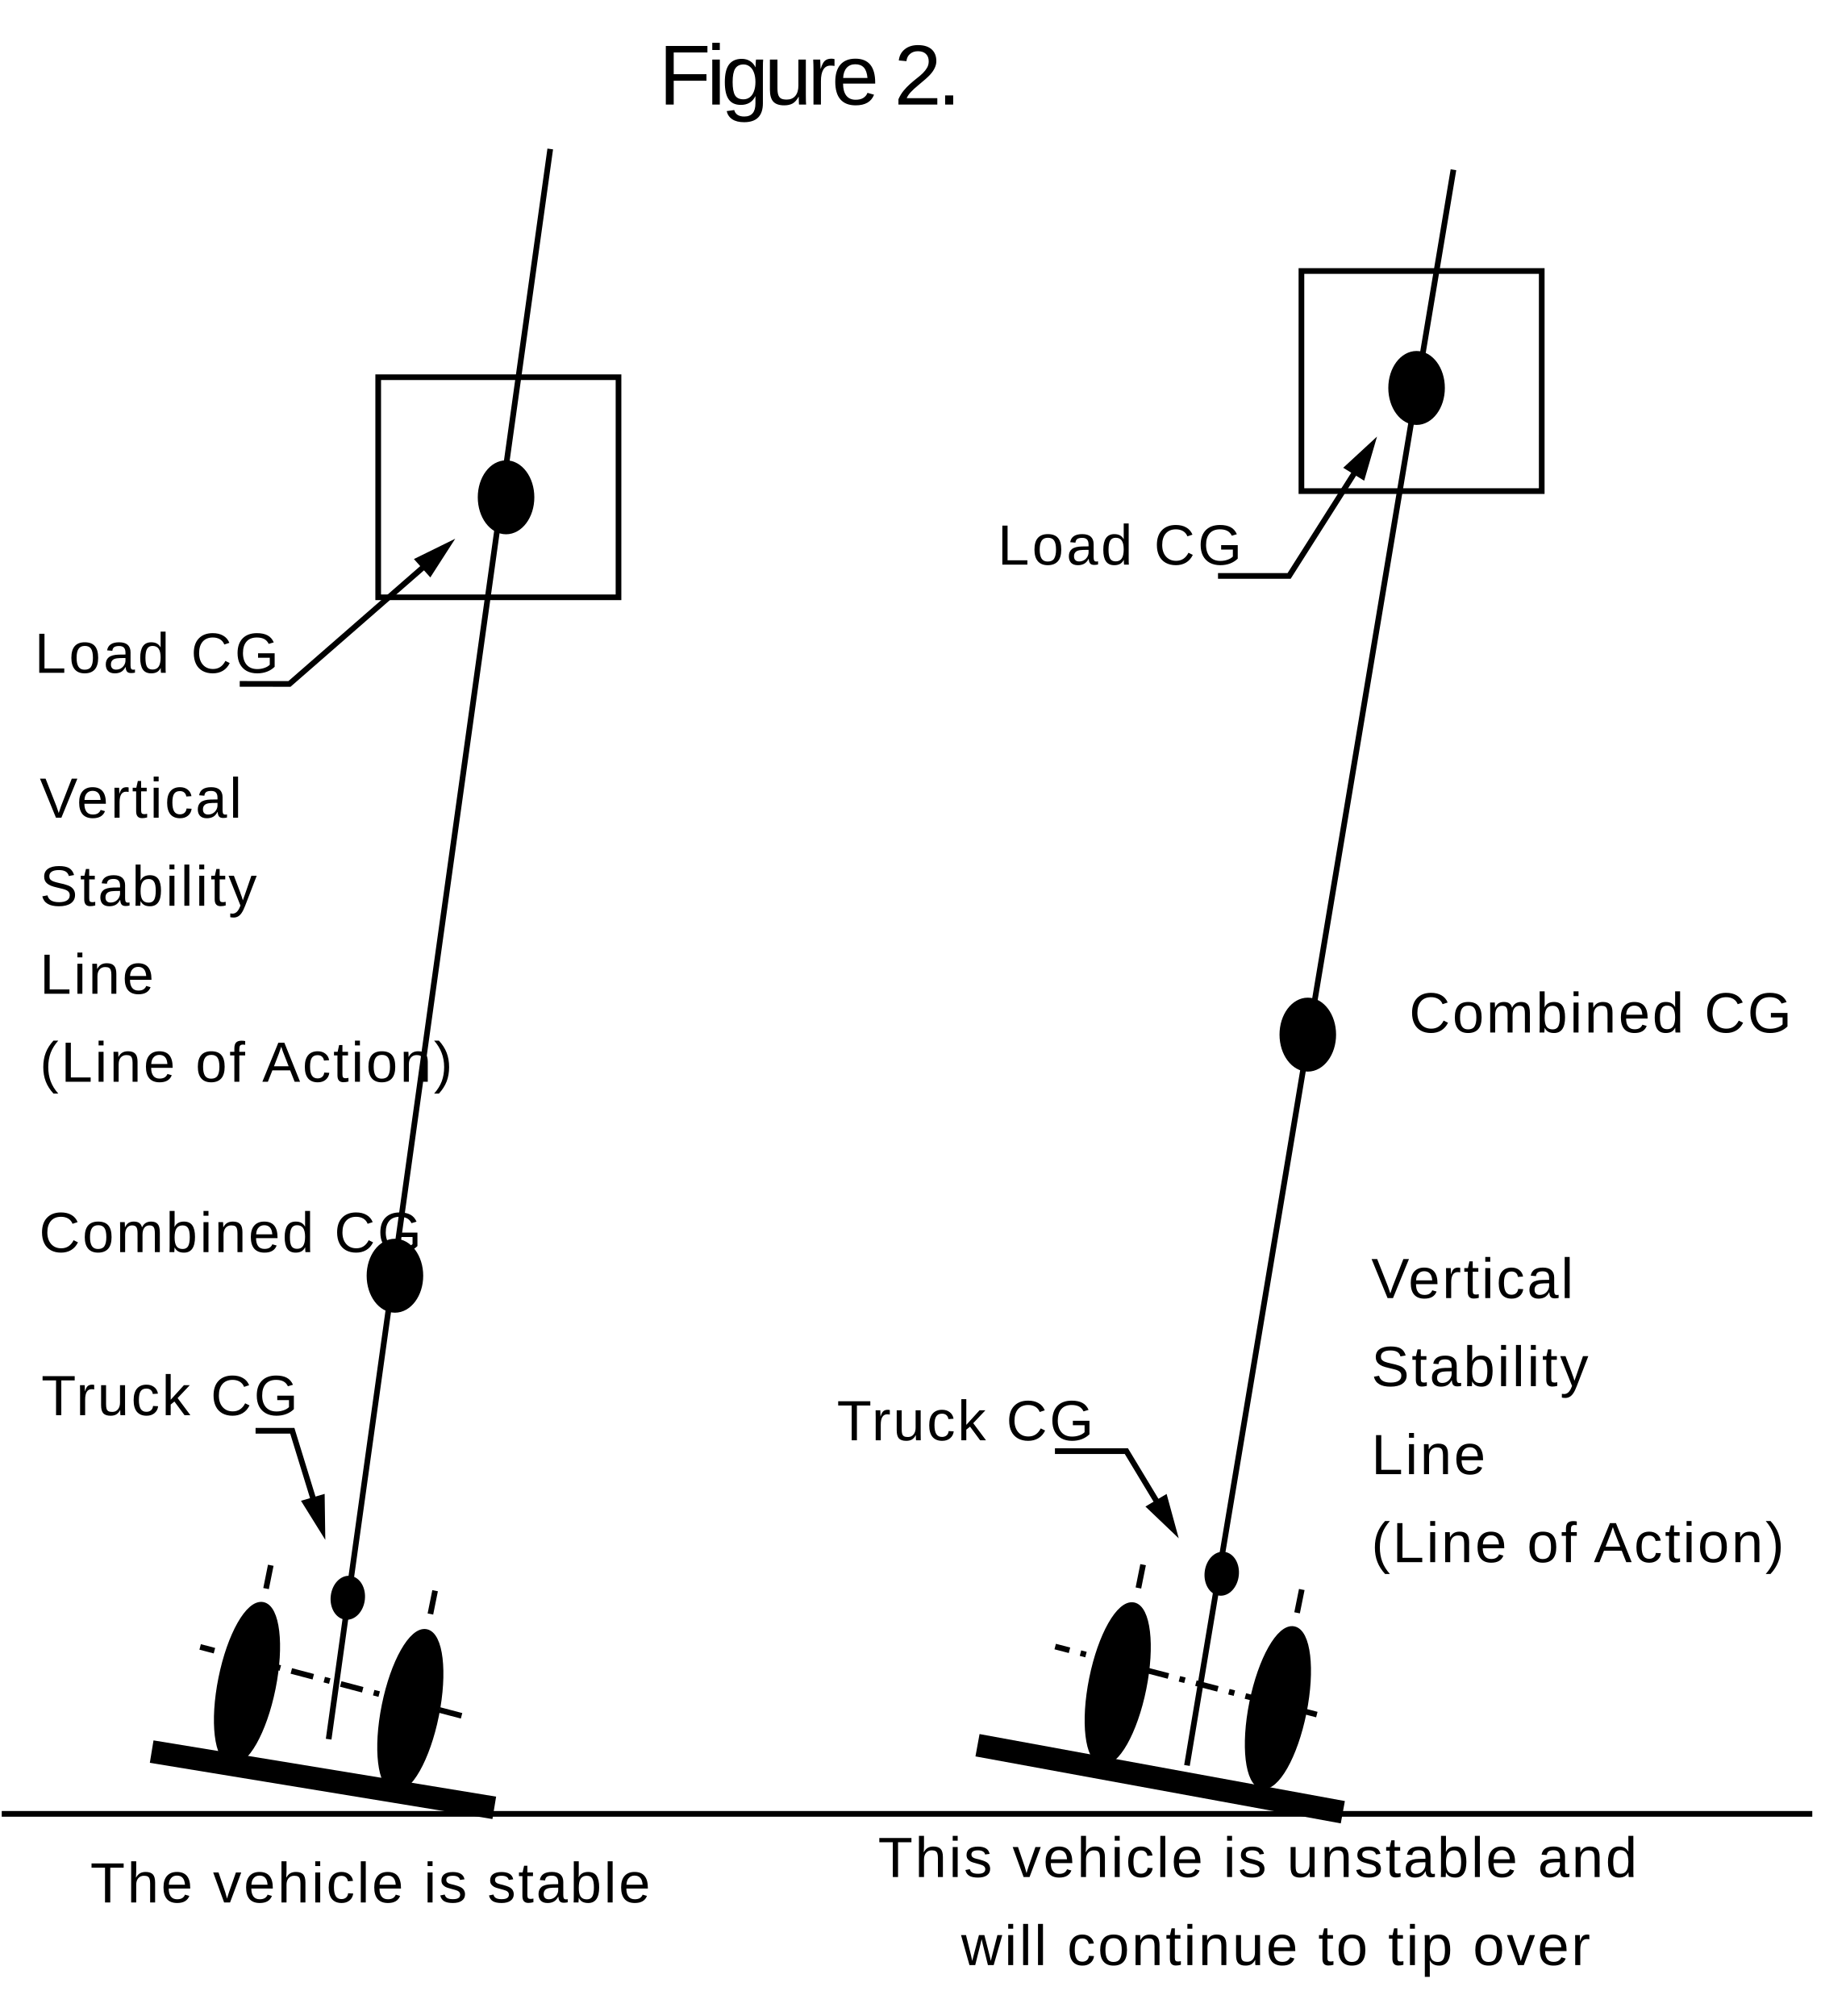
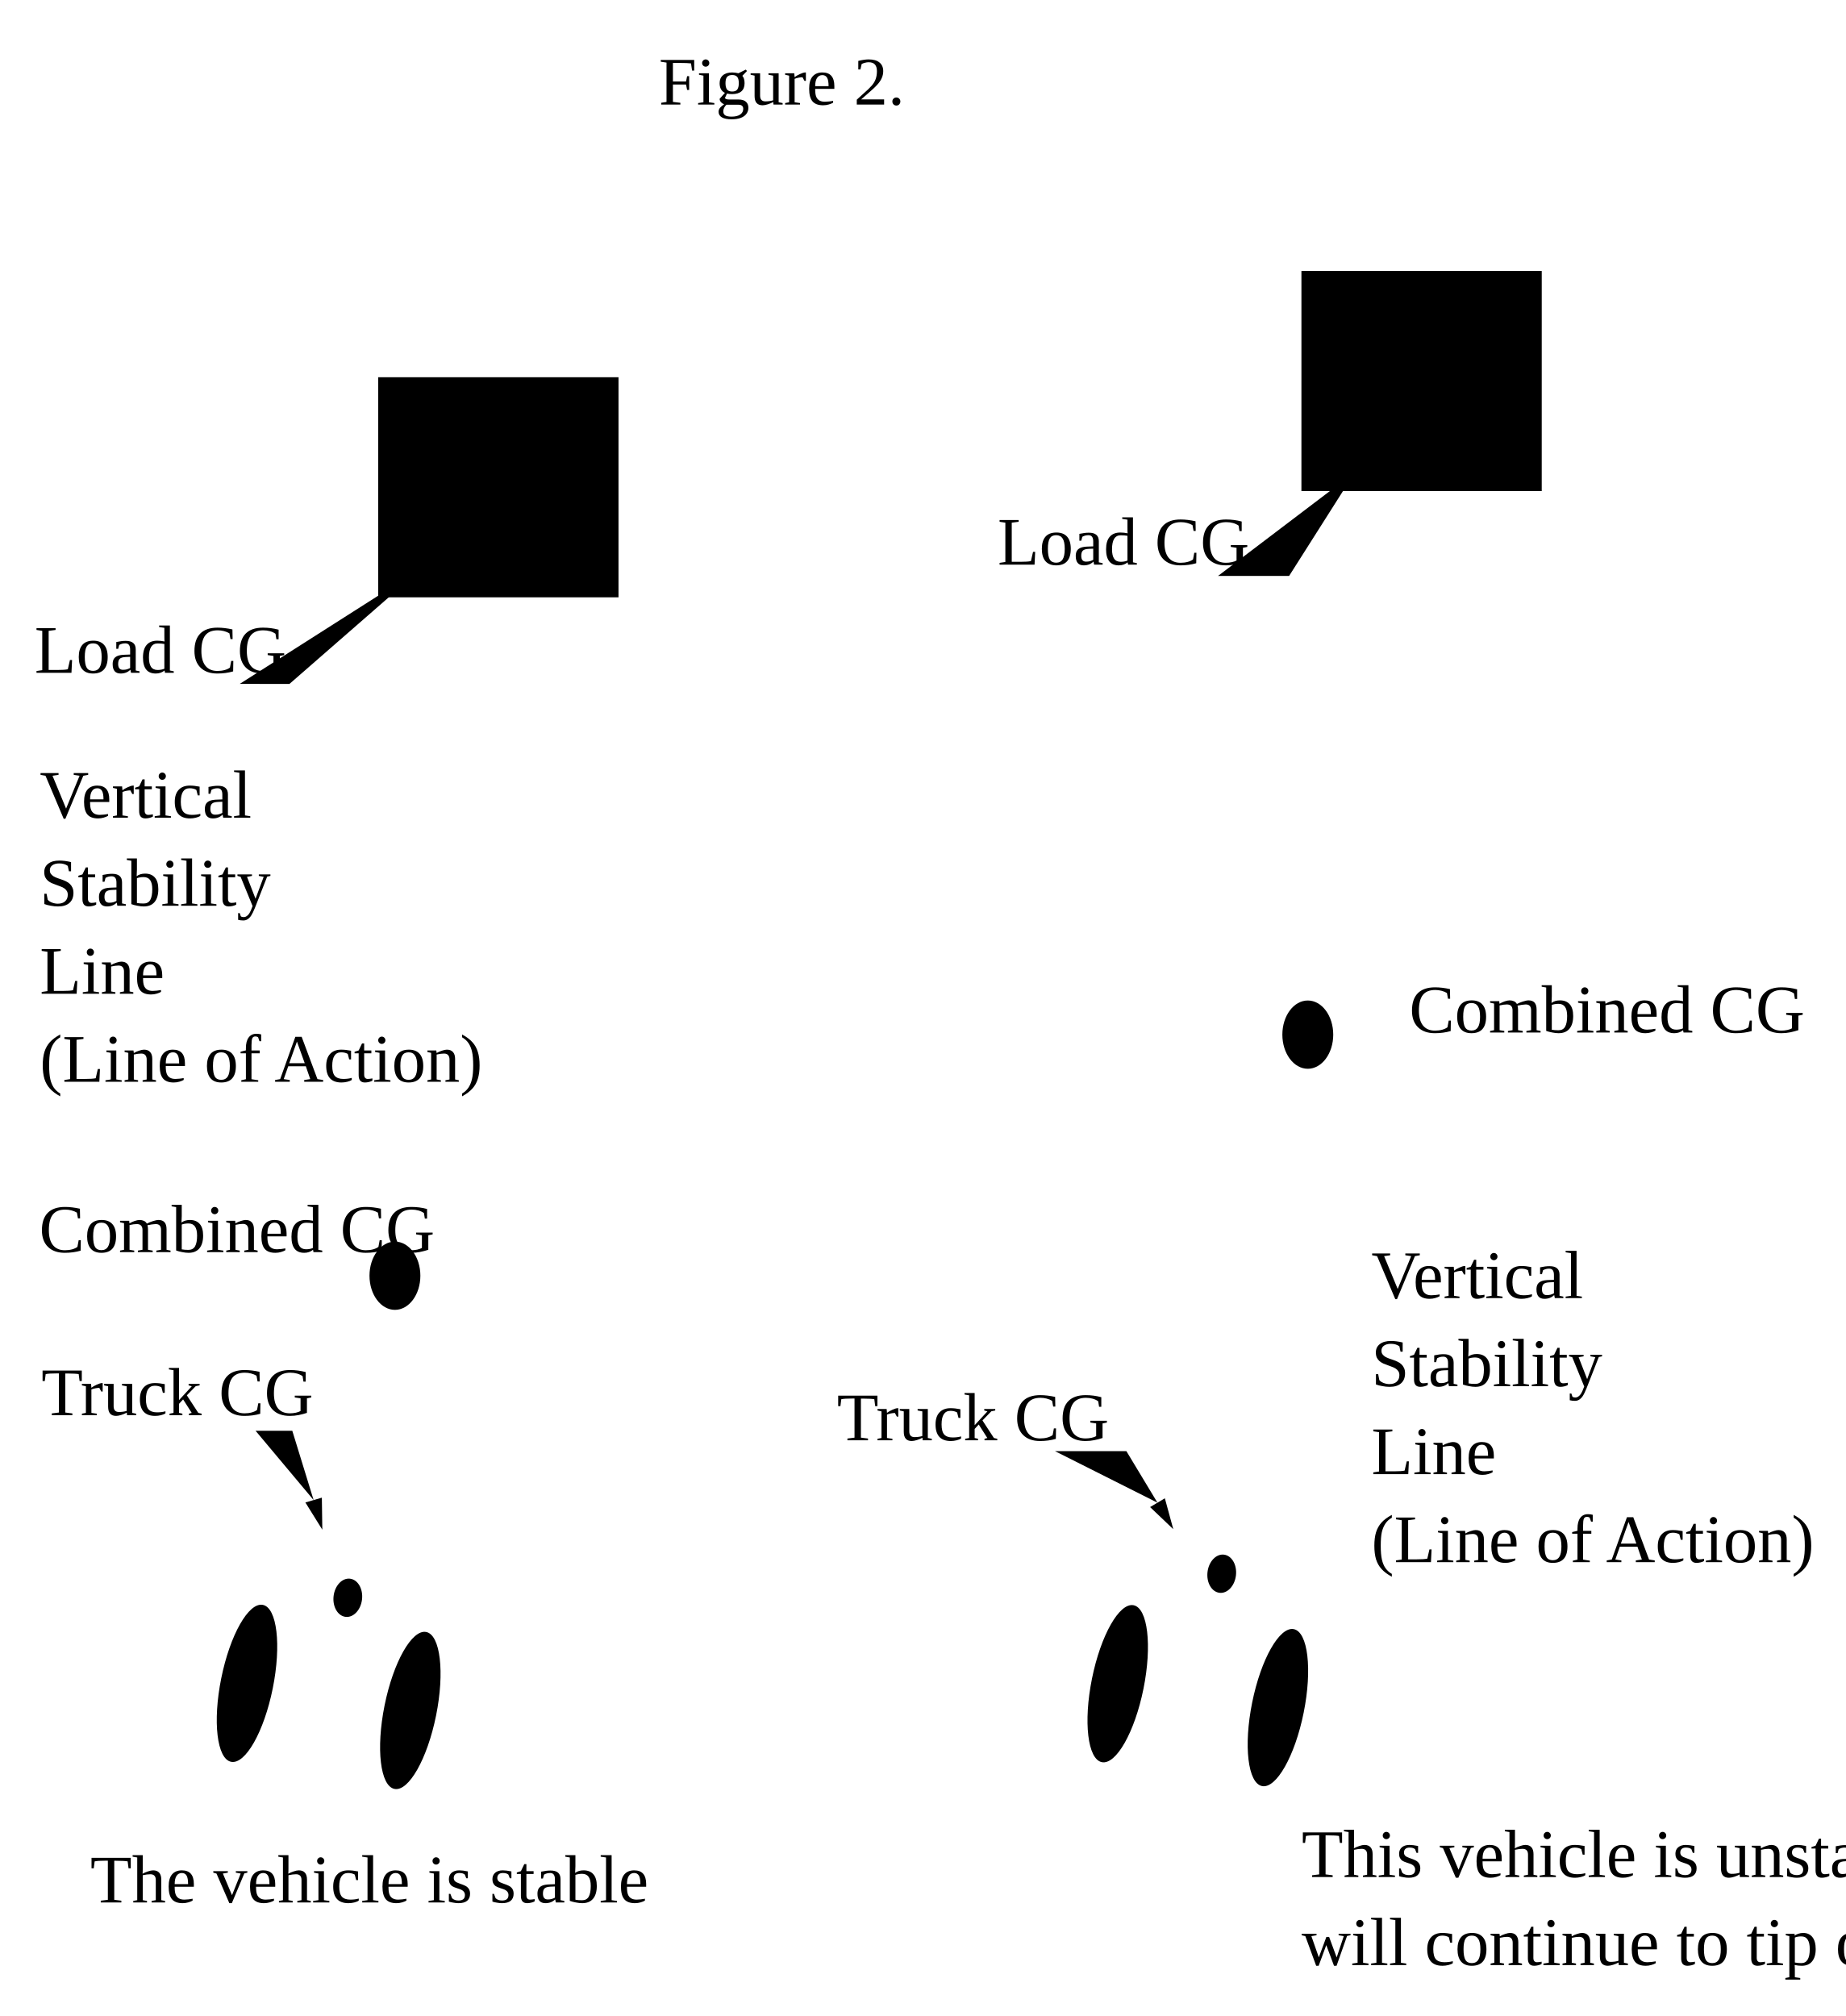
<svg xmlns="http://www.w3.org/2000/svg" id="svg15675" version="1.1" width="325" height="355" viewBox="0 0 325 355">
  <defs id="defs15679" />
-   <path style="fill:none;stroke:#000000;stroke-width:1;stroke-linecap:butt;stroke-linejoin:miter;stroke-miterlimit:4;stroke-dasharray:none;stroke-opacity:1" d="m 255.918,29.894 -46.922,280.986" id="path14359-1-7-5-3-0-73-1-9-0-5-9" />
-   <path style="fill:none;stroke:#000000;stroke-width:1;stroke-linecap:butt;stroke-linejoin:miter;stroke-miterlimit:4;stroke-dasharray:none;stroke-opacity:1" d="M 319.102,319.407 0.305,319.405" id="path14359-1-7-5-3-0-73-1-9" />
-   <path style="fill:none;stroke:#000000;stroke-width:4;stroke-linecap:butt;stroke-linejoin:miter;stroke-miterlimit:4;stroke-dasharray:none;stroke-opacity:1" d="m 26.706,308.443 60.325,9.902" id="path14359-1-7-5-3-0-73-1-9-8" />
-   <path style="fill:none;stroke:#000000;stroke-width:1;stroke-linecap:butt;stroke-linejoin:miter;stroke-miterlimit:4;stroke-dasharray:none;stroke-opacity:1" d="M 96.884,26.233 57.869,306.254" id="path14359-1-7-5-3-0-73-1-9-6" />
-   <path style="fill:none;stroke:#000000;stroke-width:1;stroke-linecap:butt;stroke-linejoin:miter;stroke-miterlimit:4;stroke-dasharray:4, 2, 1, 2;stroke-dashoffset:1.4;stroke-opacity:1" d="m 35.242,290.009 46.436,12.237" id="path14359-1-7-5-3-0-73-1-9-87" />
-   <path style="fill:none;stroke:#000000;stroke-width:1;stroke-linecap:butt;stroke-linejoin:miter;stroke-miterlimit:4;stroke-dasharray:none;stroke-opacity:1" d="m 108.906,66.424 -0.002,38.756 -42.313,0 0.002,-38.756 z" id="path14359-1-7-5-3-0-73-1-9-7" />
-   <path style="color:#000000;display:inline;overflow:visible;visibility:visible;fill:#000000;fill-rule:evenodd;stroke:#000000;stroke-width:1;stroke-linecap:butt;stroke-linejoin:miter;stroke-miterlimit:4;stroke-dasharray:none;stroke-dashoffset:0;stroke-opacity:1;marker:none;enable-background:accumulate;fill-opacity:1" d="m 93.583,87.571 a 4.479,6.011 0 0 1 -4.479,6.011 4.479,6.011 0 0 1 -4.479,-6.011 4.479,6.011 0 0 1 4.479,-6.011 4.479,6.011 0 0 1 4.479,6.011 z" id="path16302" />
-   <path style="color:#000000;display:inline;overflow:visible;visibility:visible;fill:#000000;fill-opacity:1;fill-rule:evenodd;stroke:#000000;stroke-width:1;stroke-linecap:butt;stroke-linejoin:miter;stroke-miterlimit:4;stroke-dasharray:none;stroke-dashoffset:0;stroke-opacity:1;marker:none;enable-background:accumulate" d="m 74.017,224.644 c -10e-7,3.32 -2.005,6.011 -4.479,6.011 -2.474,0 -4.479,-2.691 -4.479,-6.011 -3e-6,-3.32 2.005,-6.011 4.479,-6.011 2.474,0 4.479,2.691 4.479,6.011 z" id="path16302-9" />
-   <path style="color:#000000;display:inline;overflow:visible;visibility:visible;fill:#000000;fill-opacity:1;fill-rule:evenodd;stroke:#000000;stroke-width:1;stroke-linecap:butt;stroke-linejoin:miter;stroke-miterlimit:4;stroke-dasharray:none;stroke-dashoffset:0;stroke-opacity:1;marker:none;enable-background:accumulate" d="m 63.744,281.641 a 2.52,3.383 6.53 0 1 -2.889,3.074 2.52,3.383 6.53 0 1 -2.119,-3.647 2.52,3.383 6.53 0 1 2.889,-3.074 2.52,3.383 6.53 0 1 2.119,3.647 z" id="path16302-5" />
-   <path transform="matrix(0.9811702,0.1931452,-0.1978569,0.9802309,0,0)" style="color:#000000;display:inline;overflow:visible;visibility:visible;fill:#000000;fill-opacity:1;fill-rule:evenodd;stroke:#000000;stroke-width:1;stroke-linecap:butt;stroke-linejoin:miter;stroke-miterlimit:4;stroke-dasharray:none;stroke-dashoffset:0;stroke-opacity:1;marker:none;enable-background:accumulate" d="m 135.037,281.573 a 4.621,14.096 0 0 1 -4.621,14.096 4.621,14.096 0 0 1 -4.621,-14.096 4.621,14.096 0 0 1 4.621,-14.096 4.621,14.096 0 0 1 4.621,14.096 z" id="path16332" />
-   <path transform="matrix(0.9811702,0.1931452,-0.1978569,0.9802309,0,0)" style="color:#000000;display:inline;overflow:visible;visibility:visible;fill:#000000;fill-opacity:1;fill-rule:evenodd;stroke:#000000;stroke-width:1;stroke-linecap:butt;stroke-linejoin:miter;stroke-miterlimit:4;stroke-dasharray:none;stroke-dashoffset:0;stroke-opacity:1;marker:none;enable-background:accumulate" d="m 105.902,282.444 a 4.621,14.096 0 0 1 -4.621,14.096 4.621,14.096 0 0 1 -4.621,-14.096 4.621,14.096 0 0 1 4.621,-14.096 4.621,14.096 0 0 1 4.621,14.096 z" id="path16332-1" />
-   <path style="fill:none;stroke:#000000;stroke-width:1;stroke-linecap:butt;stroke-linejoin:miter;stroke-miterlimit:4;stroke-dasharray:none;stroke-opacity:1" d="m 76.611,280.109 -0.827,4.105" id="path14359-1-7-5-3-0-73-1-9-0" />
-   <path style="fill:none;stroke:#000000;stroke-width:1;stroke-linecap:butt;stroke-linejoin:miter;stroke-miterlimit:4;stroke-dasharray:none;stroke-opacity:1" d="m 47.676,275.63 -0.827,4.105" id="path14359-1-7-5-3-0-73-1-9-0-3" />
-   <path style="color:#000000;display:inline;overflow:visible;visibility:visible;fill:#000000;fill-opacity:1;fill-rule:evenodd;stroke:#000000;stroke-width:1;stroke-linecap:butt;stroke-linejoin:miter;stroke-miterlimit:4;stroke-dasharray:none;stroke-dashoffset:0;stroke-opacity:1;marker:none;enable-background:accumulate" d="m 253.906,68.316 a 4.479,6.011 0 0 1 -4.479,6.011 4.479,6.011 0 0 1 -4.479,-6.011 4.479,6.011 0 0 1 4.479,-6.011 4.479,6.011 0 0 1 4.479,6.011 z" id="path16302-6" />
-   <path style="color:#000000;display:inline;overflow:visible;visibility:visible;fill:#000000;fill-opacity:1;fill-rule:evenodd;stroke:#000000;stroke-width:1;stroke-linecap:butt;stroke-linejoin:miter;stroke-miterlimit:4;stroke-dasharray:none;stroke-dashoffset:0;stroke-opacity:1;marker:none;enable-background:accumulate" d="m 234.752,182.19 c 0,3.32 -2.005,6.011 -4.479,6.011 -2.474,0 -4.479,-2.691 -4.479,-6.011 0,-3.32 2.005,-6.011 4.479,-6.011 2.474,0 4.479,2.691 4.479,6.011 z" id="path16302-9-3" />
-   <path style="color:#000000;display:inline;overflow:visible;visibility:visible;fill:#000000;fill-opacity:1;fill-rule:evenodd;stroke:#000000;stroke-width:1;stroke-linecap:butt;stroke-linejoin:miter;stroke-miterlimit:4;stroke-dasharray:none;stroke-dashoffset:0;stroke-opacity:1;marker:none;enable-background:accumulate" d="m 217.622,277.406 a 2.52,3.383 6.53 0 1 -2.889,3.074 2.52,3.383 6.53 0 1 -2.119,-3.647 2.52,3.383 6.53 0 1 2.889,-3.074 2.52,3.383 6.53 0 1 2.119,3.647 z" id="path16302-5-2" />
-   <path style="fill:none;stroke:#000000;stroke-width:4;stroke-linecap:butt;stroke-linejoin:miter;stroke-miterlimit:4;stroke-dasharray:none;stroke-opacity:1" d="m 172.116,307.32 64.325,11.797" id="path14359-1-7-5-3-0-73-1-9-8-0" />
-   <path style="color:#000000;display:inline;overflow:visible;visibility:visible;fill:#000000;fill-opacity:1;fill-rule:evenodd;stroke:#000000;stroke-width:1;stroke-linecap:butt;stroke-linejoin:miter;stroke-miterlimit:4;stroke-dasharray:none;stroke-dashoffset:0;stroke-opacity:1;marker:none;enable-background:accumulate" d="m 229.545,301.587 a 4.621,14.096 11.445 0 1 -7.323,12.925 4.621,14.096 11.445 0 1 -1.744,-14.71 4.621,14.096 11.445 0 1 7.323,-12.925 4.621,14.096 11.445 0 1 1.744,14.71 z" id="path16332-2" />
-   <path style="color:#000000;display:inline;overflow:visible;visibility:visible;fill:#000000;fill-opacity:1;fill-rule:evenodd;stroke:#000000;stroke-width:1;stroke-linecap:butt;stroke-linejoin:miter;stroke-miterlimit:4;stroke-dasharray:none;stroke-dashoffset:0;stroke-opacity:1;marker:none;enable-background:accumulate" d="m 201.339,297.377 a 4.621,14.096 11.445 0 1 -7.323,12.925 4.621,14.096 11.445 0 1 -1.744,-14.71 4.621,14.096 11.445 0 1 7.323,-12.925 4.621,14.096 11.445 0 1 1.744,14.71 z" id="path16332-2-7" />
-   <path style="fill:none;stroke:#000000;stroke-width:1;stroke-linecap:butt;stroke-linejoin:miter;stroke-miterlimit:4;stroke-dasharray:4, 2, 1, 2;stroke-dashoffset:1.4;stroke-opacity:1" d="M 185.796,289.945 232.863,302.182" id="path14359-1-7-5-3-0-73-1-9-87-4" />
-   <path style="fill:none;stroke:#000000;stroke-width:1;stroke-linecap:butt;stroke-linejoin:miter;stroke-miterlimit:4;stroke-dasharray:none;stroke-opacity:1" d="m 229.213,279.899 -0.827,4.105" id="path14359-1-7-5-3-0-73-1-9-0-5" />
-   <path style="fill:none;stroke:#000000;stroke-width:1;stroke-linecap:butt;stroke-linejoin:miter;stroke-miterlimit:4;stroke-dasharray:none;stroke-opacity:1" d="m 201.273,275.527 -0.827,4.105" id="path14359-1-7-5-3-0-73-1-9-0-5-5" />
-   <path style="fill:none;stroke:#000000;stroke-width:1;stroke-linecap:butt;stroke-linejoin:miter;stroke-miterlimit:4;stroke-dasharray:none;stroke-opacity:1" d="m 271.465,47.721 -0.002,38.756 -42.313,0 0.002,-38.756 z" id="path14359-1-7-5-3-0-73-1-9-7-6" />
-   <path style="fill:#000000;fill-opacity:1;stroke:#000000;stroke-width:1;stroke-linecap:butt;stroke-linejoin:miter;stroke-miterlimit:4;stroke-dasharray:none;stroke-opacity:1" d="m 237.332,82.289 4.149,-3.829 -1.577,5.418 -1.286,-0.795 z" id="path14359-1-7-5-3-0-73-1" />
-   <path style="fill:none;stroke:#000000;stroke-width:1;stroke-linecap:butt;stroke-linejoin:miter;stroke-miterlimit:4;stroke-dasharray:none;stroke-opacity:1" d="m 238.611,83.096 -11.629,18.323 -12.518,0" id="path14359-1-7-5-3-0-73-1-9-67" />
-   <path style="fill:#000000;fill-opacity:1;stroke:#000000;stroke-width:1;stroke-linecap:butt;stroke-linejoin:miter;stroke-miterlimit:4;stroke-dasharray:none;stroke-opacity:1" d="m 73.692,98.601 5.066,-2.491 -3.053,4.746 -1.007,-1.127 z" id="path14359-1-7-5-3-0-73-1-99" />
-   <path style="fill:none;stroke:#000000;stroke-width:1;stroke-linecap:butt;stroke-linejoin:miter;stroke-miterlimit:4;stroke-dasharray:none;stroke-opacity:1" d="m 74.689,99.74 -23.722,20.695 -8.756,-0.008" id="path14359-1-7-5-3-0-73-1-9-2" />
-   <path style="fill:#000000;fill-opacity:1;stroke:#000000;stroke-width:1;stroke-linecap:butt;stroke-linejoin:miter;stroke-miterlimit:4;stroke-dasharray:none;stroke-opacity:1" d="m 53.771,264.572 2.982,4.793 -0.081,-5.642 -1.451,0.424 z" id="path14359-1-7-5-3-0-73-1-0" />
-   <path style="fill:none;stroke:#000000;stroke-width:1;stroke-linecap:butt;stroke-linejoin:miter;stroke-miterlimit:4;stroke-dasharray:none;stroke-opacity:1" d="m 45,251.947 6.466,0 3.754,12.199" id="path14359-1-7-5-3-0-73-1-9-5" />
-   <path style="fill:#000000;fill-opacity:1;stroke:#000000;stroke-width:1;stroke-linecap:butt;stroke-linejoin:miter;stroke-miterlimit:4;stroke-dasharray:none;stroke-opacity:1" d="m 202.506,265.382 4.084,3.898 -1.486,-5.444 -1.299,0.773 z" id="path14359-1-7-5-3-0-73-1-0-1" />
-   <path style="fill:none;stroke:#000000;stroke-width:1;stroke-linecap:butt;stroke-linejoin:miter;stroke-miterlimit:4;stroke-dasharray:none;stroke-opacity:1" d="m 185.751,255.531 12.577,0 5.475,9.077" id="path14359-1-7-5-3-0-73-1-9-9" />
-   <text xml:space="preserve" style="font-style:normal;font-variant:normal;font-weight:normal;font-stretch:normal;font-size:15px;line-height:125%;font-family:Arial;-inkscape-font-specification:Arial;text-align:start;letter-spacing:-0.75px;word-spacing:0px;text-anchor:start;fill:#000000;fill-opacity:1;stroke:none;stroke-width:1px;stroke-linecap:butt;stroke-linejoin:miter;stroke-opacity:1" x="116.001" y="18.413" id="text16633">
+   <path d="m 255.918,29.894 -46.922,280.986" id="path14359-1-7-5-3-0-73-1-9-0-5-9" />
+   <path d="M 319.102,319.407 0.305,319.405" id="path14359-1-7-5-3-0-73-1-9" />
+   <path d="m 26.706,308.443 60.325,9.902" id="path14359-1-7-5-3-0-73-1-9-8" />
+   <path d="M 96.884,26.233 57.869,306.254" id="path14359-1-7-5-3-0-73-1-9-6" />
+   <path d="m 35.242,290.009 46.436,12.237" id="path14359-1-7-5-3-0-73-1-9-87" />
+   <path d="m 108.906,66.424 -0.002,38.756 -42.313,0 0.002,-38.756 z" id="path14359-1-7-5-3-0-73-1-9-7" />
+   <path d="m 93.583,87.571 a 4.479,6.011 0 0 1 -4.479,6.011 4.479,6.011 0 0 1 -4.479,-6.011 4.479,6.011 0 0 1 4.479,-6.011 4.479,6.011 0 0 1 4.479,6.011 z" id="path16302" />
+   <path d="m 74.017,224.644 c -10e-7,3.32 -2.005,6.011 -4.479,6.011 -2.474,0 -4.479,-2.691 -4.479,-6.011 -3e-6,-3.32 2.005,-6.011 4.479,-6.011 2.474,0 4.479,2.691 4.479,6.011 z" id="path16302-9" />
+   <path d="m 63.744,281.641 a 2.52,3.383 6.53 0 1 -2.889,3.074 2.52,3.383 6.53 0 1 -2.119,-3.647 2.52,3.383 6.53 0 1 2.889,-3.074 2.52,3.383 6.53 0 1 2.119,3.647 z" id="path16302-5" />
+   <path transform="matrix(0.9811702,0.1931452,-0.1978569,0.9802309,0,0)" d="m 135.037,281.573 a 4.621,14.096 0 0 1 -4.621,14.096 4.621,14.096 0 0 1 -4.621,-14.096 4.621,14.096 0 0 1 4.621,-14.096 4.621,14.096 0 0 1 4.621,14.096 z" id="path16332" />
+   <path transform="matrix(0.9811702,0.1931452,-0.1978569,0.9802309,0,0)" d="m 105.902,282.444 a 4.621,14.096 0 0 1 -4.621,14.096 4.621,14.096 0 0 1 -4.621,-14.096 4.621,14.096 0 0 1 4.621,-14.096 4.621,14.096 0 0 1 4.621,14.096 z" id="path16332-1" />
+   <path d="m 76.611,280.109 -0.827,4.105" id="path14359-1-7-5-3-0-73-1-9-0" />
+   <path d="m 47.676,275.63 -0.827,4.105" id="path14359-1-7-5-3-0-73-1-9-0-3" />
+   <path d="m 253.906,68.316 a 4.479,6.011 0 0 1 -4.479,6.011 4.479,6.011 0 0 1 -4.479,-6.011 4.479,6.011 0 0 1 4.479,-6.011 4.479,6.011 0 0 1 4.479,6.011 z" id="path16302-6" />
+   <path d="m 234.752,182.19 c 0,3.32 -2.005,6.011 -4.479,6.011 -2.474,0 -4.479,-2.691 -4.479,-6.011 0,-3.32 2.005,-6.011 4.479,-6.011 2.474,0 4.479,2.691 4.479,6.011 z" id="path16302-9-3" />
+   <path d="m 217.622,277.406 a 2.52,3.383 6.53 0 1 -2.889,3.074 2.52,3.383 6.53 0 1 -2.119,-3.647 2.52,3.383 6.53 0 1 2.889,-3.074 2.52,3.383 6.53 0 1 2.119,3.647 z" id="path16302-5-2" />
+   <path d="m 172.116,307.32 64.325,11.797" id="path14359-1-7-5-3-0-73-1-9-8-0" />
+   <path d="m 229.545,301.587 a 4.621,14.096 11.445 0 1 -7.323,12.925 4.621,14.096 11.445 0 1 -1.744,-14.71 4.621,14.096 11.445 0 1 7.323,-12.925 4.621,14.096 11.445 0 1 1.744,14.71 z" id="path16332-2" />
+   <path d="m 201.339,297.377 a 4.621,14.096 11.445 0 1 -7.323,12.925 4.621,14.096 11.445 0 1 -1.744,-14.71 4.621,14.096 11.445 0 1 7.323,-12.925 4.621,14.096 11.445 0 1 1.744,14.71 z" id="path16332-2-7" />
+   <path d="M 185.796,289.945 232.863,302.182" id="path14359-1-7-5-3-0-73-1-9-87-4" />
+   <path d="m 229.213,279.899 -0.827,4.105" id="path14359-1-7-5-3-0-73-1-9-0-5" />
+   <path d="m 201.273,275.527 -0.827,4.105" id="path14359-1-7-5-3-0-73-1-9-0-5-5" />
+   <path d="m 271.465,47.721 -0.002,38.756 -42.313,0 0.002,-38.756 z" id="path14359-1-7-5-3-0-73-1-9-7-6" />
+   <path d="m 237.332,82.289 4.149,-3.829 -1.577,5.418 -1.286,-0.795 z" id="path14359-1-7-5-3-0-73-1" />
+   <path d="m 238.611,83.096 -11.629,18.323 -12.518,0" id="path14359-1-7-5-3-0-73-1-9-67" />
+   <path d="m 73.692,98.601 5.066,-2.491 -3.053,4.746 -1.007,-1.127 z" id="path14359-1-7-5-3-0-73-1-99" />
+   <path d="m 74.689,99.74 -23.722,20.695 -8.756,-0.008" id="path14359-1-7-5-3-0-73-1-9-2" />
+   <path d="m 53.771,264.572 2.982,4.793 -0.081,-5.642 -1.451,0.424 z" id="path14359-1-7-5-3-0-73-1-0" />
+   <path d="m 45,251.947 6.466,0 3.754,12.199" id="path14359-1-7-5-3-0-73-1-9-5" />
+   <path d="m 202.506,265.382 4.084,3.898 -1.486,-5.444 -1.299,0.773 z" id="path14359-1-7-5-3-0-73-1-0-1" />
+   <path d="m 185.751,255.531 12.577,0 5.475,9.077" id="path14359-1-7-5-3-0-73-1-9-9" />
+   <text xml:space="preserve" x="116.001" y="18.413" id="text16633">
    <tspan id="tspan16635" x="116.001" y="18.413">Figure 2.</tspan>
  </text>
-   <text xml:space="preserve" style="font-style:normal;font-variant:normal;font-weight:normal;font-stretch:normal;font-size:10px;line-height:125%;font-family:Arial;-inkscape-font-specification:Arial;text-align:start;letter-spacing:0.5px;word-spacing:0px;text-anchor:start;fill:#000000;fill-opacity:1;stroke:none;stroke-width:1px;stroke-linecap:butt;stroke-linejoin:miter;stroke-opacity:1" x="175.659" y="99.429" id="text16637">
+   <text xml:space="preserve" x="175.659" y="99.429" id="text16637">
    <tspan id="tspan16639" x="175.659" y="99.429">Load CG</tspan>
  </text>
-   <text xml:space="preserve" style="font-style:normal;font-variant:normal;font-weight:normal;font-stretch:normal;font-size:10px;line-height:125%;font-family:Arial;-inkscape-font-specification:Arial;text-align:start;letter-spacing:0.5px;word-spacing:0px;text-anchor:start;fill:#000000;fill-opacity:1;stroke:none;stroke-width:1px;stroke-linecap:butt;stroke-linejoin:miter;stroke-opacity:1" x="6.083" y="118.475" id="text16637-3">
+   <text xml:space="preserve" x="6.083" y="118.475" id="text16637-3">
    <tspan id="tspan16639-4" x="6.083" y="118.475">Load CG</tspan>
  </text>
-   <text xml:space="preserve" style="font-style:normal;font-variant:normal;font-weight:normal;font-stretch:normal;font-size:10px;line-height:155%;font-family:Arial;-inkscape-font-specification:Arial;text-align:start;letter-spacing:0.4px;word-spacing:0px;text-anchor:start;fill:#000000;fill-opacity:1;stroke:none;stroke-width:1px;stroke-linecap:butt;stroke-linejoin:miter;stroke-opacity:1" x="6.997" y="143.989" id="text16659">
+   <text xml:space="preserve" x="6.997" y="143.989" id="text16659">
    <tspan id="tspan16661" x="6.997" y="143.989">Vertical</tspan>
    <tspan x="6.997" y="159.489" id="tspan16663">Stability</tspan>
    <tspan x="6.997" y="174.989" id="tspan16665">Line</tspan>
    <tspan x="6.997" y="190.489" id="tspan16667">(Line of Action)</tspan>
  </text>
-   <text xml:space="preserve" style="font-style:normal;font-variant:normal;font-weight:normal;font-stretch:normal;font-size:10px;line-height:155%;font-family:Arial;-inkscape-font-specification:Arial;text-align:start;letter-spacing:0.4px;word-spacing:0px;text-anchor:start;fill:#000000;fill-opacity:1;stroke:none;stroke-width:1px;stroke-linecap:butt;stroke-linejoin:miter;stroke-opacity:1" x="241.46" y="228.587" id="text16659-8">
+   <text xml:space="preserve" x="241.46" y="228.587" id="text16659-8">
    <tspan id="tspan16661-4" x="241.46" y="228.587">Vertical</tspan>
    <tspan x="241.46" y="244.087" id="tspan16663-9">Stability</tspan>
    <tspan x="241.46" y="259.587" id="tspan16665-7">Line</tspan>
    <tspan x="241.46" y="275.087" id="tspan16667-4">(Line of Action)</tspan>
  </text>
-   <text xml:space="preserve" style="font-style:normal;font-variant:normal;font-weight:normal;font-stretch:normal;font-size:10px;line-height:155%;font-family:Arial;-inkscape-font-specification:Arial;text-align:start;letter-spacing:0.4px;word-spacing:0px;text-anchor:start;fill:#000000;fill-opacity:1;stroke:none;stroke-width:1px;stroke-linecap:butt;stroke-linejoin:miter;stroke-opacity:1" x="6.881" y="220.485" id="text16659-9">
+   <text xml:space="preserve" x="6.881" y="220.485" id="text16659-9">
    <tspan x="6.881" y="220.485" id="tspan16667-6">Combined CG</tspan>
  </text>
-   <text xml:space="preserve" style="font-style:normal;font-variant:normal;font-weight:normal;font-stretch:normal;font-size:10px;line-height:155%;font-family:Arial;-inkscape-font-specification:Arial;text-align:start;letter-spacing:0.4px;word-spacing:0px;text-anchor:start;fill:#000000;fill-opacity:1;stroke:none;stroke-width:1px;stroke-linecap:butt;stroke-linejoin:miter;stroke-opacity:1" x="248.118" y="181.816" id="text16659-9-3">
+   <text xml:space="preserve" x="248.118" y="181.816" id="text16659-9-3">
    <tspan x="248.118" y="181.816" id="tspan16667-6-0">Combined CG</tspan>
  </text>
-   <text xml:space="preserve" style="font-style:normal;font-variant:normal;font-weight:normal;font-stretch:normal;font-size:10px;line-height:155%;font-family:Arial;-inkscape-font-specification:Arial;text-align:start;letter-spacing:0.4px;word-spacing:0px;text-anchor:start;fill:#000000;fill-opacity:1;stroke:none;stroke-width:1px;stroke-linecap:butt;stroke-linejoin:miter;stroke-opacity:1" x="7.277" y="249.207" id="text16659-9-0">
+   <text xml:space="preserve" x="7.277" y="249.207" id="text16659-9-0">
    <tspan x="7.277" y="249.207" id="tspan16667-6-3">Truck CG</tspan>
  </text>
-   <text xml:space="preserve" style="font-style:normal;font-variant:normal;font-weight:normal;font-stretch:normal;font-size:10px;line-height:155%;font-family:Arial;-inkscape-font-specification:Arial;text-align:start;letter-spacing:0.4px;word-spacing:0px;text-anchor:start;fill:#000000;fill-opacity:1;stroke:none;stroke-width:1px;stroke-linecap:butt;stroke-linejoin:miter;stroke-opacity:1" x="147.368" y="253.626" id="text16659-9-0-2">
+   <text xml:space="preserve" x="147.368" y="253.626" id="text16659-9-0-2">
    <tspan x="147.368" y="253.626" id="tspan16667-6-3-0">Truck CG</tspan>
  </text>
-   <text xml:space="preserve" style="font-style:normal;font-variant:normal;font-weight:normal;font-stretch:normal;font-size:10px;line-height:155%;font-family:Arial;-inkscape-font-specification:Arial;text-align:start;letter-spacing:0.4px;word-spacing:0px;text-anchor:start;fill:#000000;fill-opacity:1;stroke:none;stroke-width:1px;stroke-linecap:butt;stroke-linejoin:miter;stroke-opacity:1" x="15.9" y="335.011" id="text16659-9-0-2-5">
+   <text xml:space="preserve" x="15.9" y="335.011" id="text16659-9-0-2-5">
    <tspan x="15.9" y="335.011" id="tspan16667-6-3-0-3">The vehicle is stable</tspan>
  </text>
-   <text xml:space="preserve" style="font-style:normal;font-variant:normal;font-weight:normal;font-stretch:normal;font-size:10px;line-height:155%;font-family:Arial;-inkscape-font-specification:Arial;text-align:center;letter-spacing:0.4px;word-spacing:0px;text-anchor:middle;fill:#000000;fill-opacity:1;stroke:none;stroke-width:1px;stroke-linecap:butt;stroke-linejoin:miter;stroke-opacity:1" x="228.985" y="330.533" id="text16659-9-0-2-5-5">
+   <text xml:space="preserve" x="228.985" y="330.533" id="text16659-9-0-2-5-5">
    <tspan x="229.185" y="330.533" id="tspan16667-6-3-0-3-7">This vehicle is unstable and</tspan>
    <tspan x="229.185" y="346.033" id="tspan16799">will continue to tip over</tspan>
  </text>
</svg>
